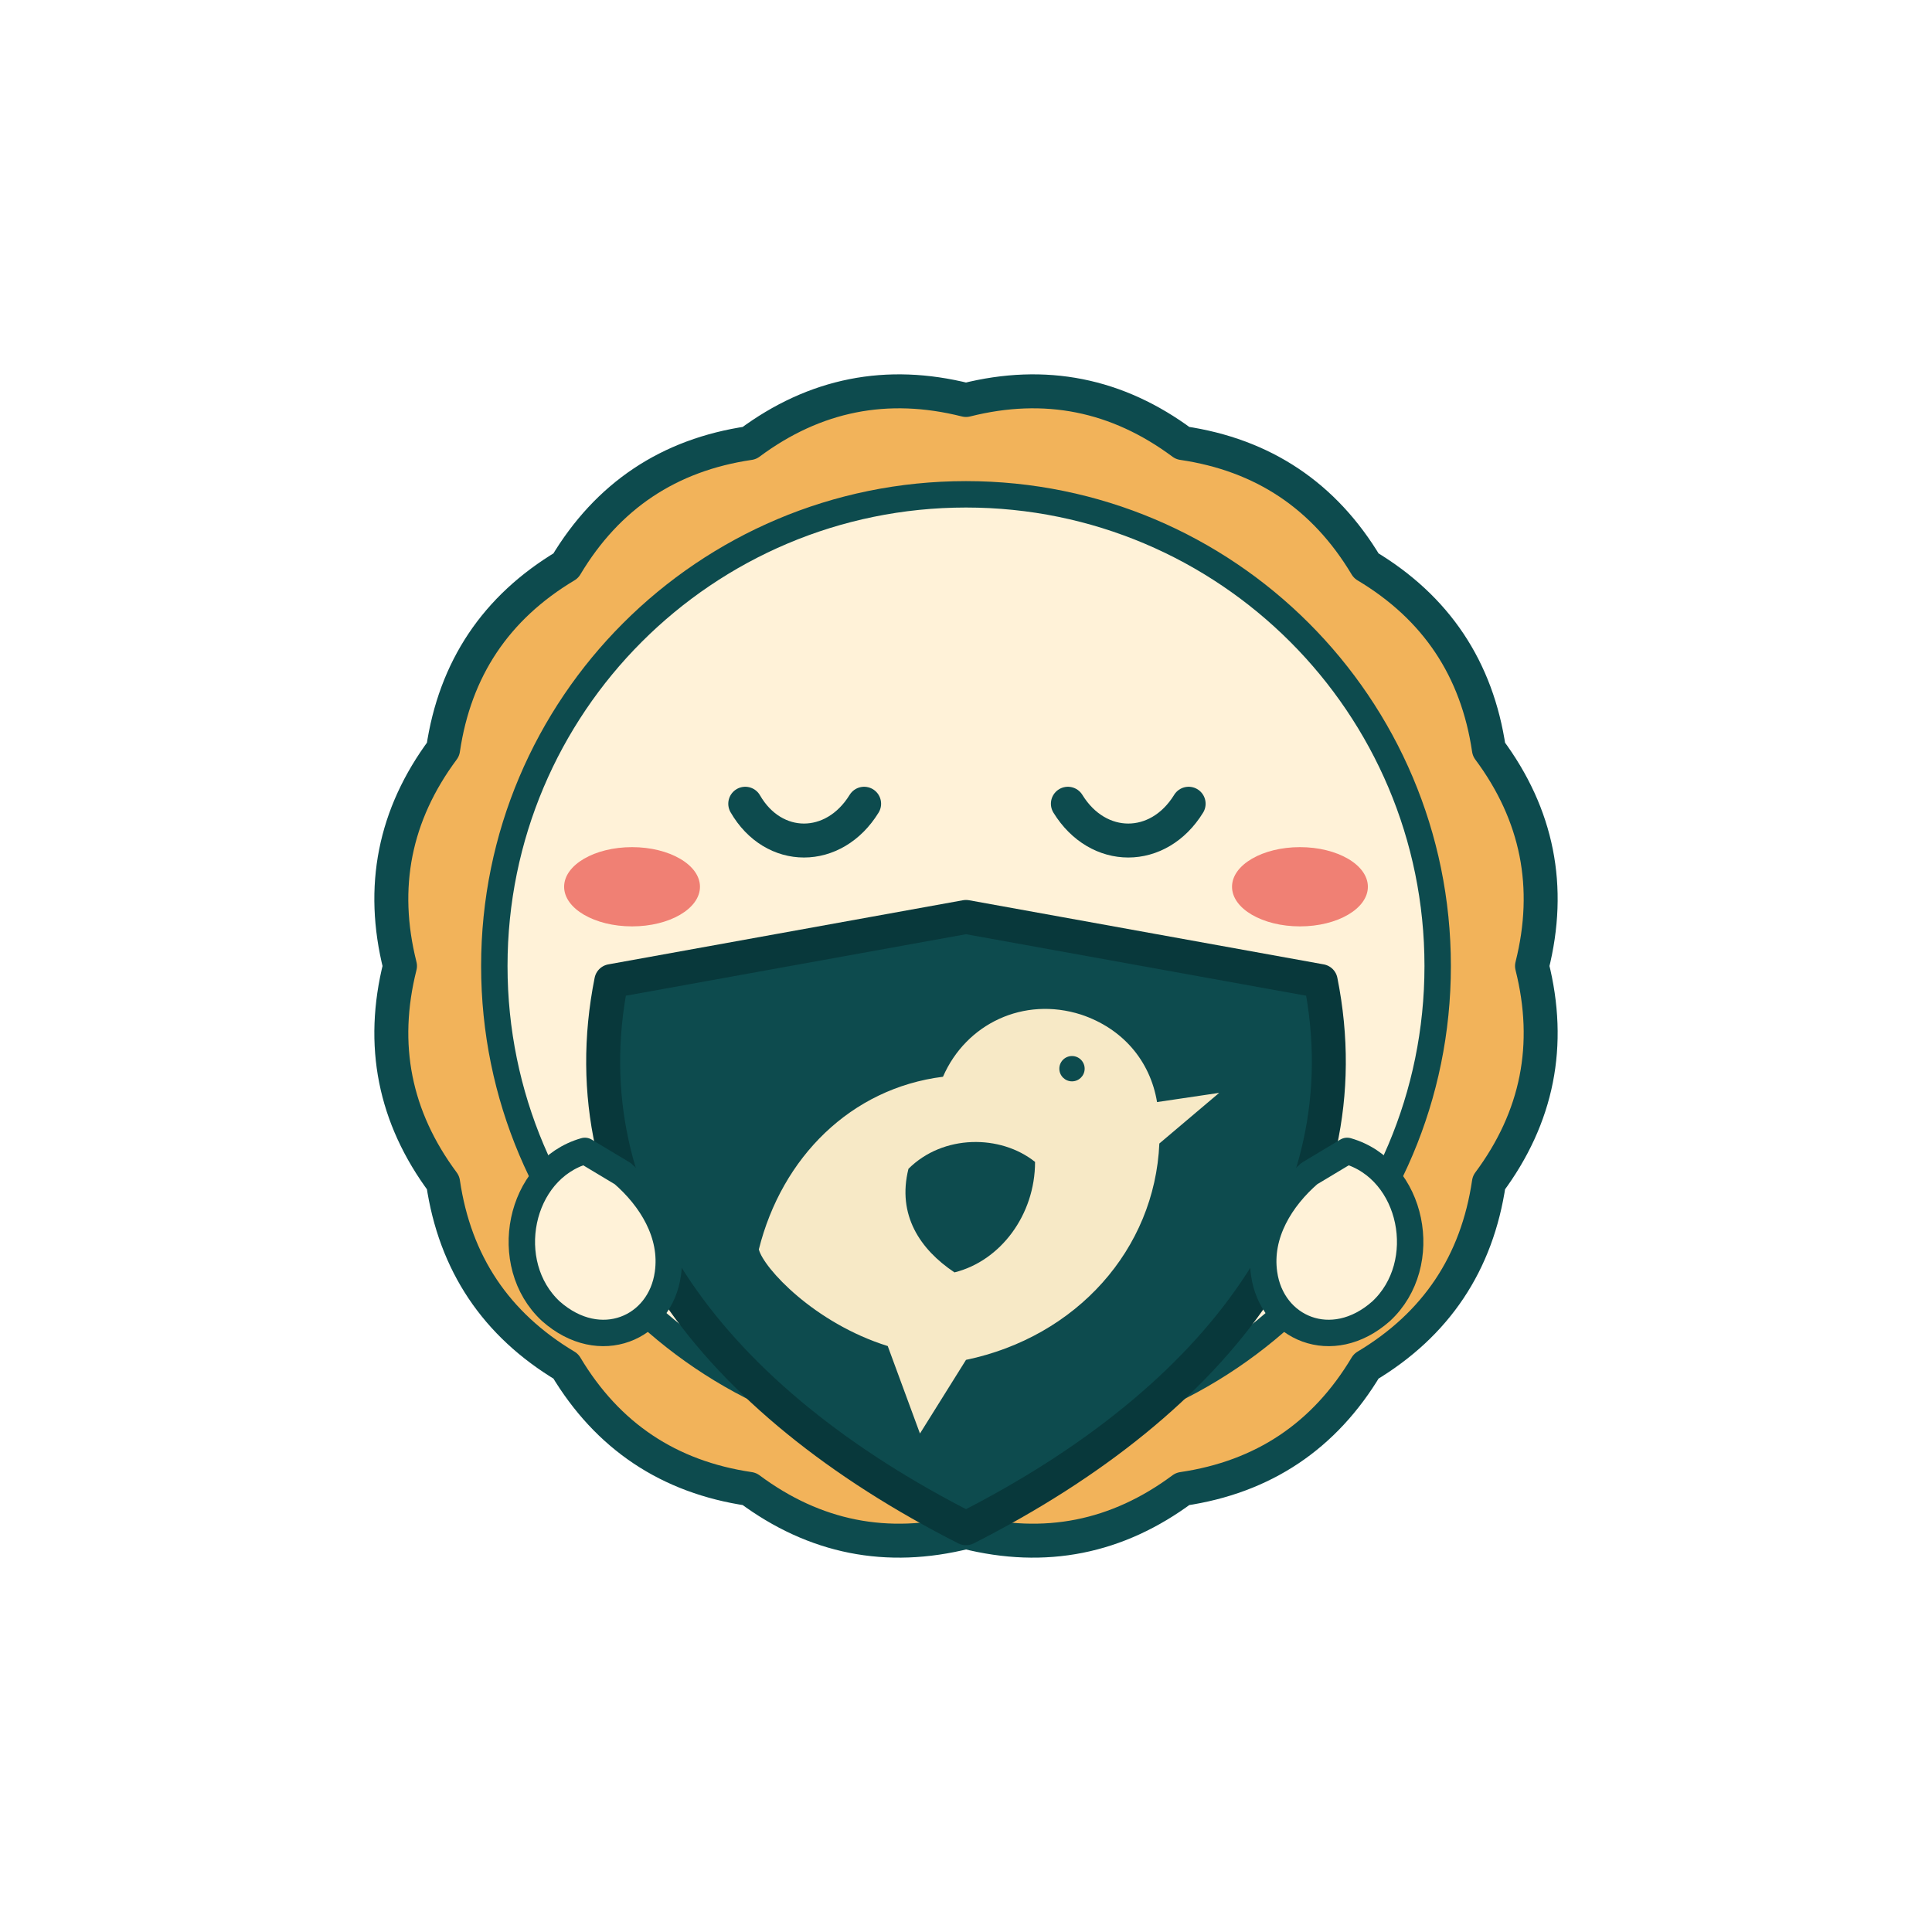
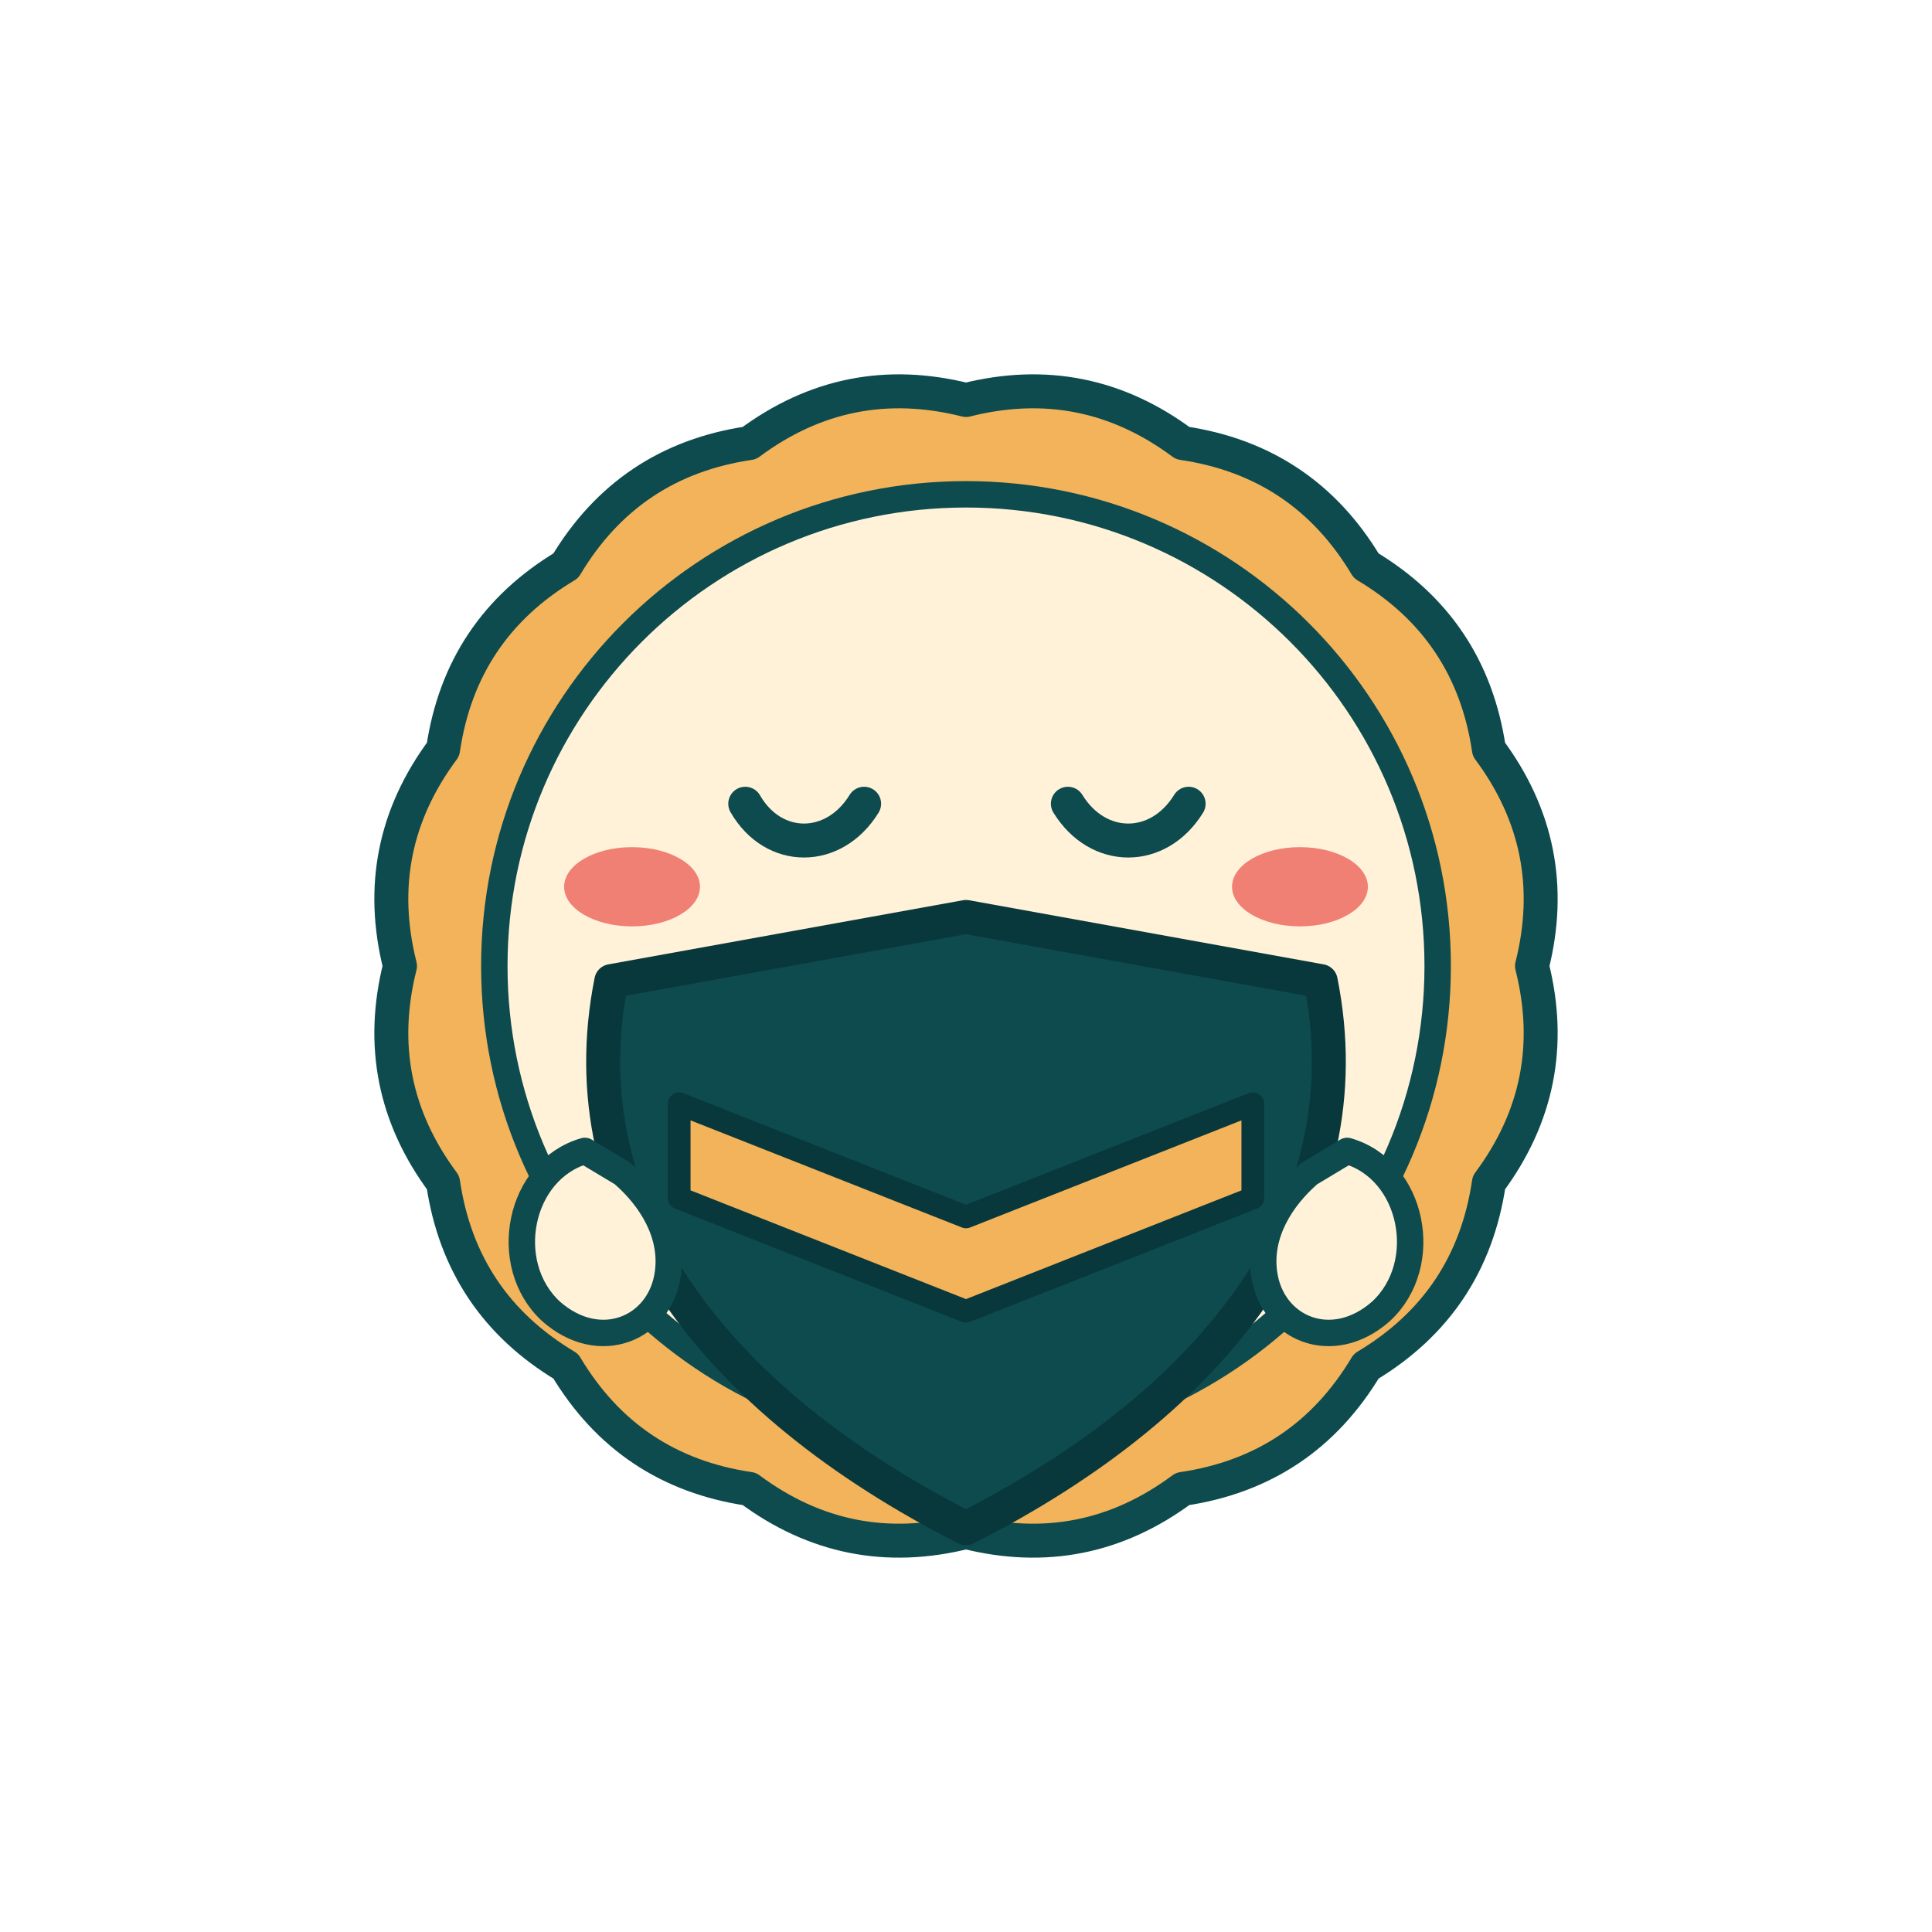
<svg xmlns="http://www.w3.org/2000/svg" viewBox="0 0 1024 1024" width="1024" height="1024" role="img" aria-label="ShyPie — complete pie holding a shield with a bird">
  <g>
    <path d="M 512 212 Q 574.82 196.19 626.81 234.84 Q 690.89 244.27 724.13 299.87 Q 779.73 333.11 789.16 397.19 Q 827.81 449.18 812 512 Q 827.81 574.82 789.16 626.81 Q 779.73 690.89 724.13 724.13 Q 690.89 779.73 626.81 789.16 Q 574.82 827.81 512 812 Q 449.18 827.81 397.19 789.16 Q 333.11 779.73 299.87 724.13 Q 244.27 690.89 234.84 626.81 Q 196.19 574.82 212 512 Q 196.19 449.18 234.84 397.19 Q 244.27 333.11 299.87 299.87 Q 333.11 244.27 397.19 234.84 Q 449.18 196.19 512 212 Z" fill="#F2B35A" stroke="#0D4B4E" stroke-width="18" stroke-linejoin="round" />
    <circle cx="512" cy="512" r="250" fill="#FFF2D8" stroke="#0D4B4E" stroke-width="14" />
    <g fill="none" stroke="#0D4B4E" stroke-width="18" stroke-linecap="round">
      <path d="M 395 426 C 410 452 442 452 458 426" />
      <path d="M 566 426 C 582 452 614 452 630 426" />
    </g>
    <ellipse cx="335" cy="470" rx="36" ry="21" fill="#F08074" />
    <ellipse cx="689" cy="470" rx="36" ry="21" fill="#F08074" />
    <path d="M 512 486 L 700 520 C 724 640 646 742 512 810 C 378 742 300 640 324 520 Z" fill="#0D4B4E" stroke="#08383B" stroke-width="18" stroke-linejoin="round" />
+     <path d="M 360 585 L 512 645 L 664 585 L 664 635 L 512 695 L 360 635 Z" fill="#F2B35A" stroke="#08383B" stroke-width="12" stroke-linejoin="round" />
    <g fill="#FFF2D8" stroke="#0D4B4E" stroke-width="14" stroke-linejoin="round">
      <path d="M 310 610 C 275 620 265 670 292 695 C 318 718 350 704 354 675 C 357 654 345 635 330 622 Z" />
      <path d="M 714 610 C 749 620 759 670 732 695 C 706 718 674 704 670 675 C 667 654 679 635 694 622 Z" />
    </g>
-     <g fill="#F7E9C6">
-       <g transform="translate(512 650) scale(12.2) translate(-12 -12)">
-         <path fill-rule="evenodd" d="M 3 13 C 4 9 7 6 11 5.5 C 12 3.2 14.5 2 17 2.8 C 18.8 3.4 20 4.8 20.3 6.6 L 23 6.2 L 20.4 8.4 C 20.2 13 16.8 16.8 12 17.8 L 10 21 L 8.6 17.2 C 5.4 16.2 3.2 13.8 3 13 Z M 9.5 9.5 C 11 8 13.5 8 15 9.2 C 15 11.5 13.5 13.5 11.5 14 C 10 13 9 11.5 9.5 9.5 Z M 16.6 4.6 a 0.55 0.55 0 1 0 0.01 0 Z" />
-       </g>
-     </g>
  </g>
</svg>
